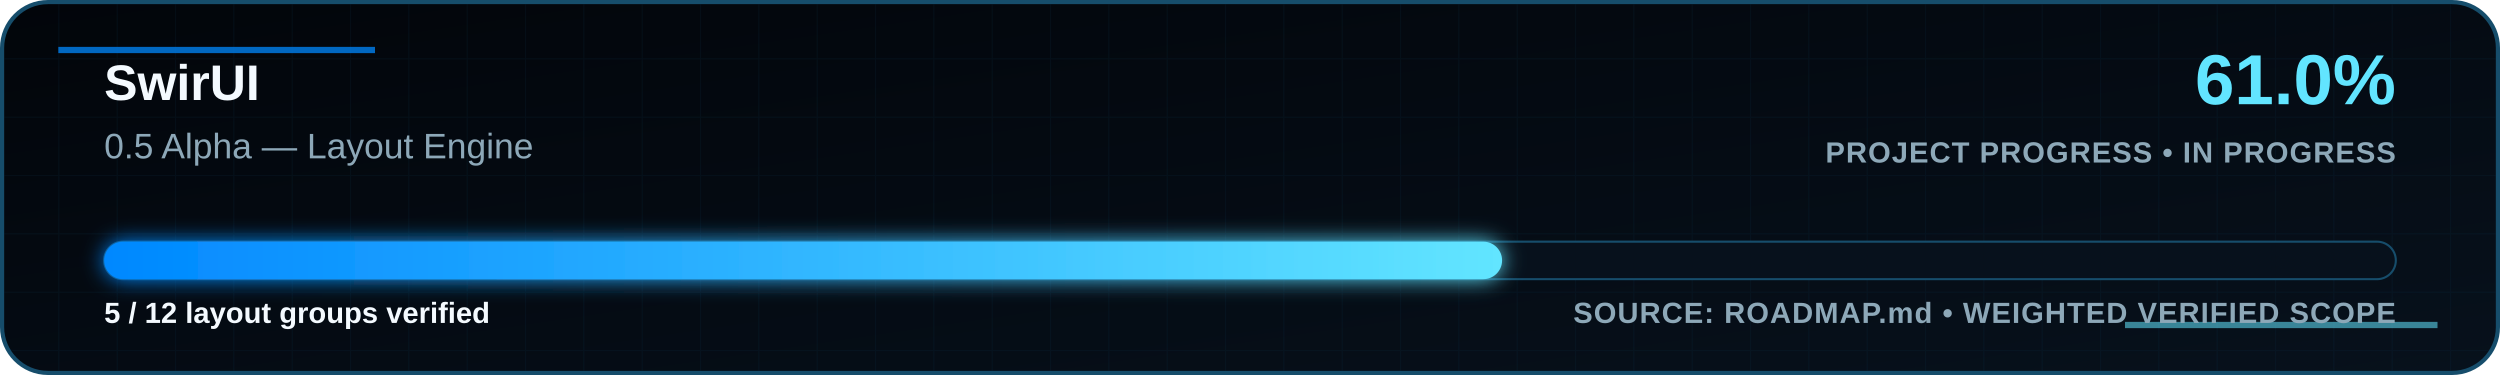
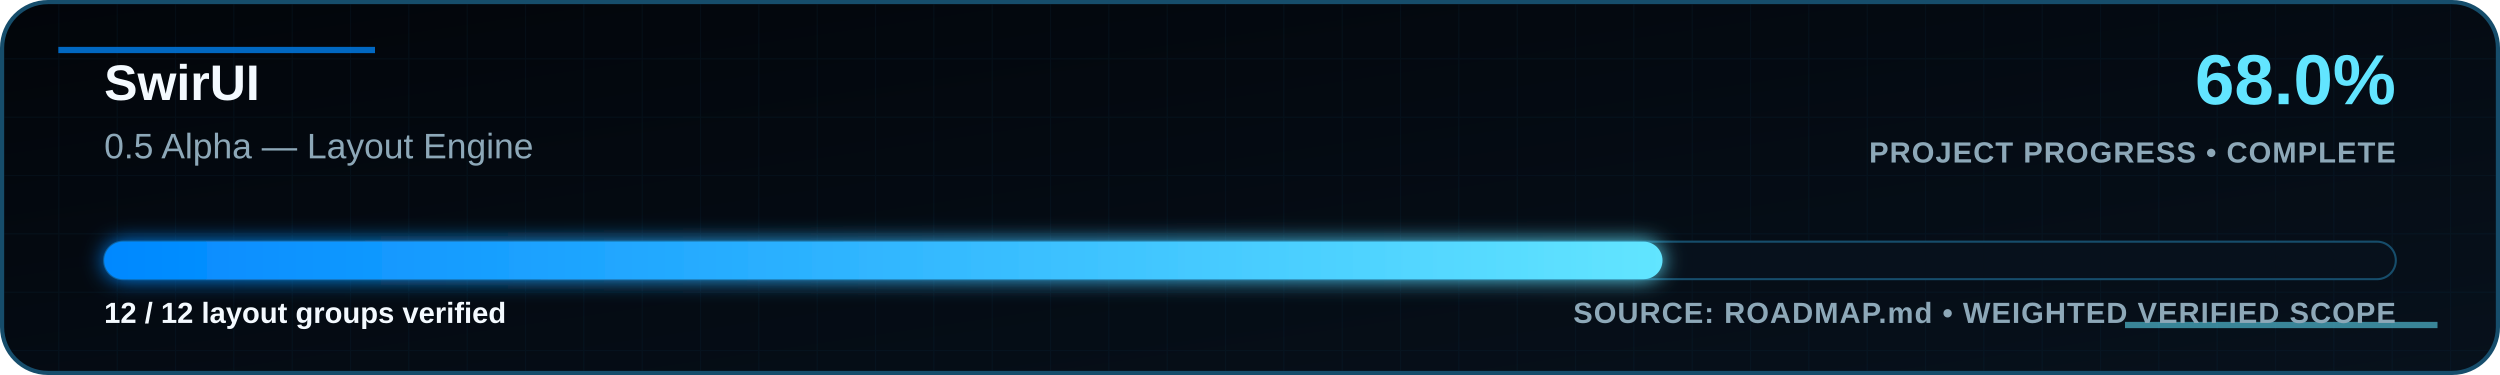
<svg xmlns="http://www.w3.org/2000/svg" width="1200" height="180" viewBox="0 0 1200 180" role="img" aria-labelledby="title desc">
  <defs>
    <linearGradient id="surface" x1="0" y1="0" x2="1" y2="1">
      <stop offset="0" stop-color="#02050A" />
      <stop offset="1" stop-color="#07111C" />
    </linearGradient>
    <linearGradient id="progressGradient" x1="0" y1="0" x2="1" y2="0">
      <stop offset="0" stop-color="#0088FF" />
      <stop offset="1" stop-color="#62E5FF" />
    </linearGradient>
    <pattern id="grid" width="28" height="28" patternUnits="userSpaceOnUse">
      <path d="M 28 0 L 0 0 0 28" fill="none" stroke="#0B3550" stroke-width="1" opacity="0.24" />
    </pattern>
    <filter id="softGlow" x="-20%" y="-100%" width="140%" height="300%">
      <feGaussianBlur stdDeviation="5" result="blur" />
      <feMerge>
        <feMergeNode in="blur" />
        <feMergeNode in="SourceGraphic" />
      </feMerge>
    </filter>
    <style>
      .project { fill:#F4FAFF; font:700 24px 'Segoe UI',Arial,sans-serif; }
      .scope { fill:#8DA8B8; font:500 17px 'Segoe UI',Arial,sans-serif; }
      .percent { fill:#62E5FF; font:800 34px 'Segoe UI',Arial,sans-serif; }
      .meta { fill:#8DA8B8; font:600 14px 'Segoe UI',Arial,sans-serif; letter-spacing:.5px; }
      .counter { fill:#F4FAFF; font:600 14px 'Segoe UI',Arial,sans-serif; }
    </style>
  </defs>
  <rect x="1" y="1" width="1198" height="178" rx="22" fill="url(#surface)" stroke="#164D6B" stroke-width="2" />
  <rect x="2" y="2" width="1196" height="176" rx="21" fill="url(#grid)" opacity="0.65" />
  <path d="M 28 24 H 180" stroke="#0088FF" stroke-width="3" opacity="0.75" />
  <path d="M 1020 156 H 1170" stroke="#62E5FF" stroke-width="3" opacity="0.55" />
  <text x="50" y="48" class="project">SwirUI</text>
  <text x="50" y="76" class="scope">0.5 Alpha — Layout Engine</text>
-   <text x="1150" y="50" text-anchor="end" class="percent">61.0%</text>
-   <text x="1150" y="78" text-anchor="end" class="meta">PROJECT PROGRESS • IN PROGRESS</text>
+   <text x="1150" y="50" text-anchor="end" class="percent">68.0%</text>
+   <text x="1150" y="78" text-anchor="end" class="meta">PROJECT PROGRESS • COMPLETE</text>
  <rect data-role="progress-track" x="50" y="116" width="1100" height="18" rx="9" fill="#07111C" stroke="#164D6B" stroke-width="1" />
-   <rect data-role="progress-fill" x="50" y="116" width="671" height="18" rx="9" fill="url(#progressGradient)" filter="url(#softGlow)" />
-   <text x="50" y="155" class="counter">5 / 12 layout groups verified</text>
+   <rect data-role="progress-fill" x="50" y="116" width="748" height="18" rx="9" fill="url(#progressGradient)" filter="url(#softGlow)" />
+   <text x="50" y="155" class="counter">12 / 12 layout groups verified</text>
  <text x="1150" y="155" text-anchor="end" class="meta">SOURCE: ROADMAP.md • WEIGHTED VERIFIED SCOPE</text>
</svg>
